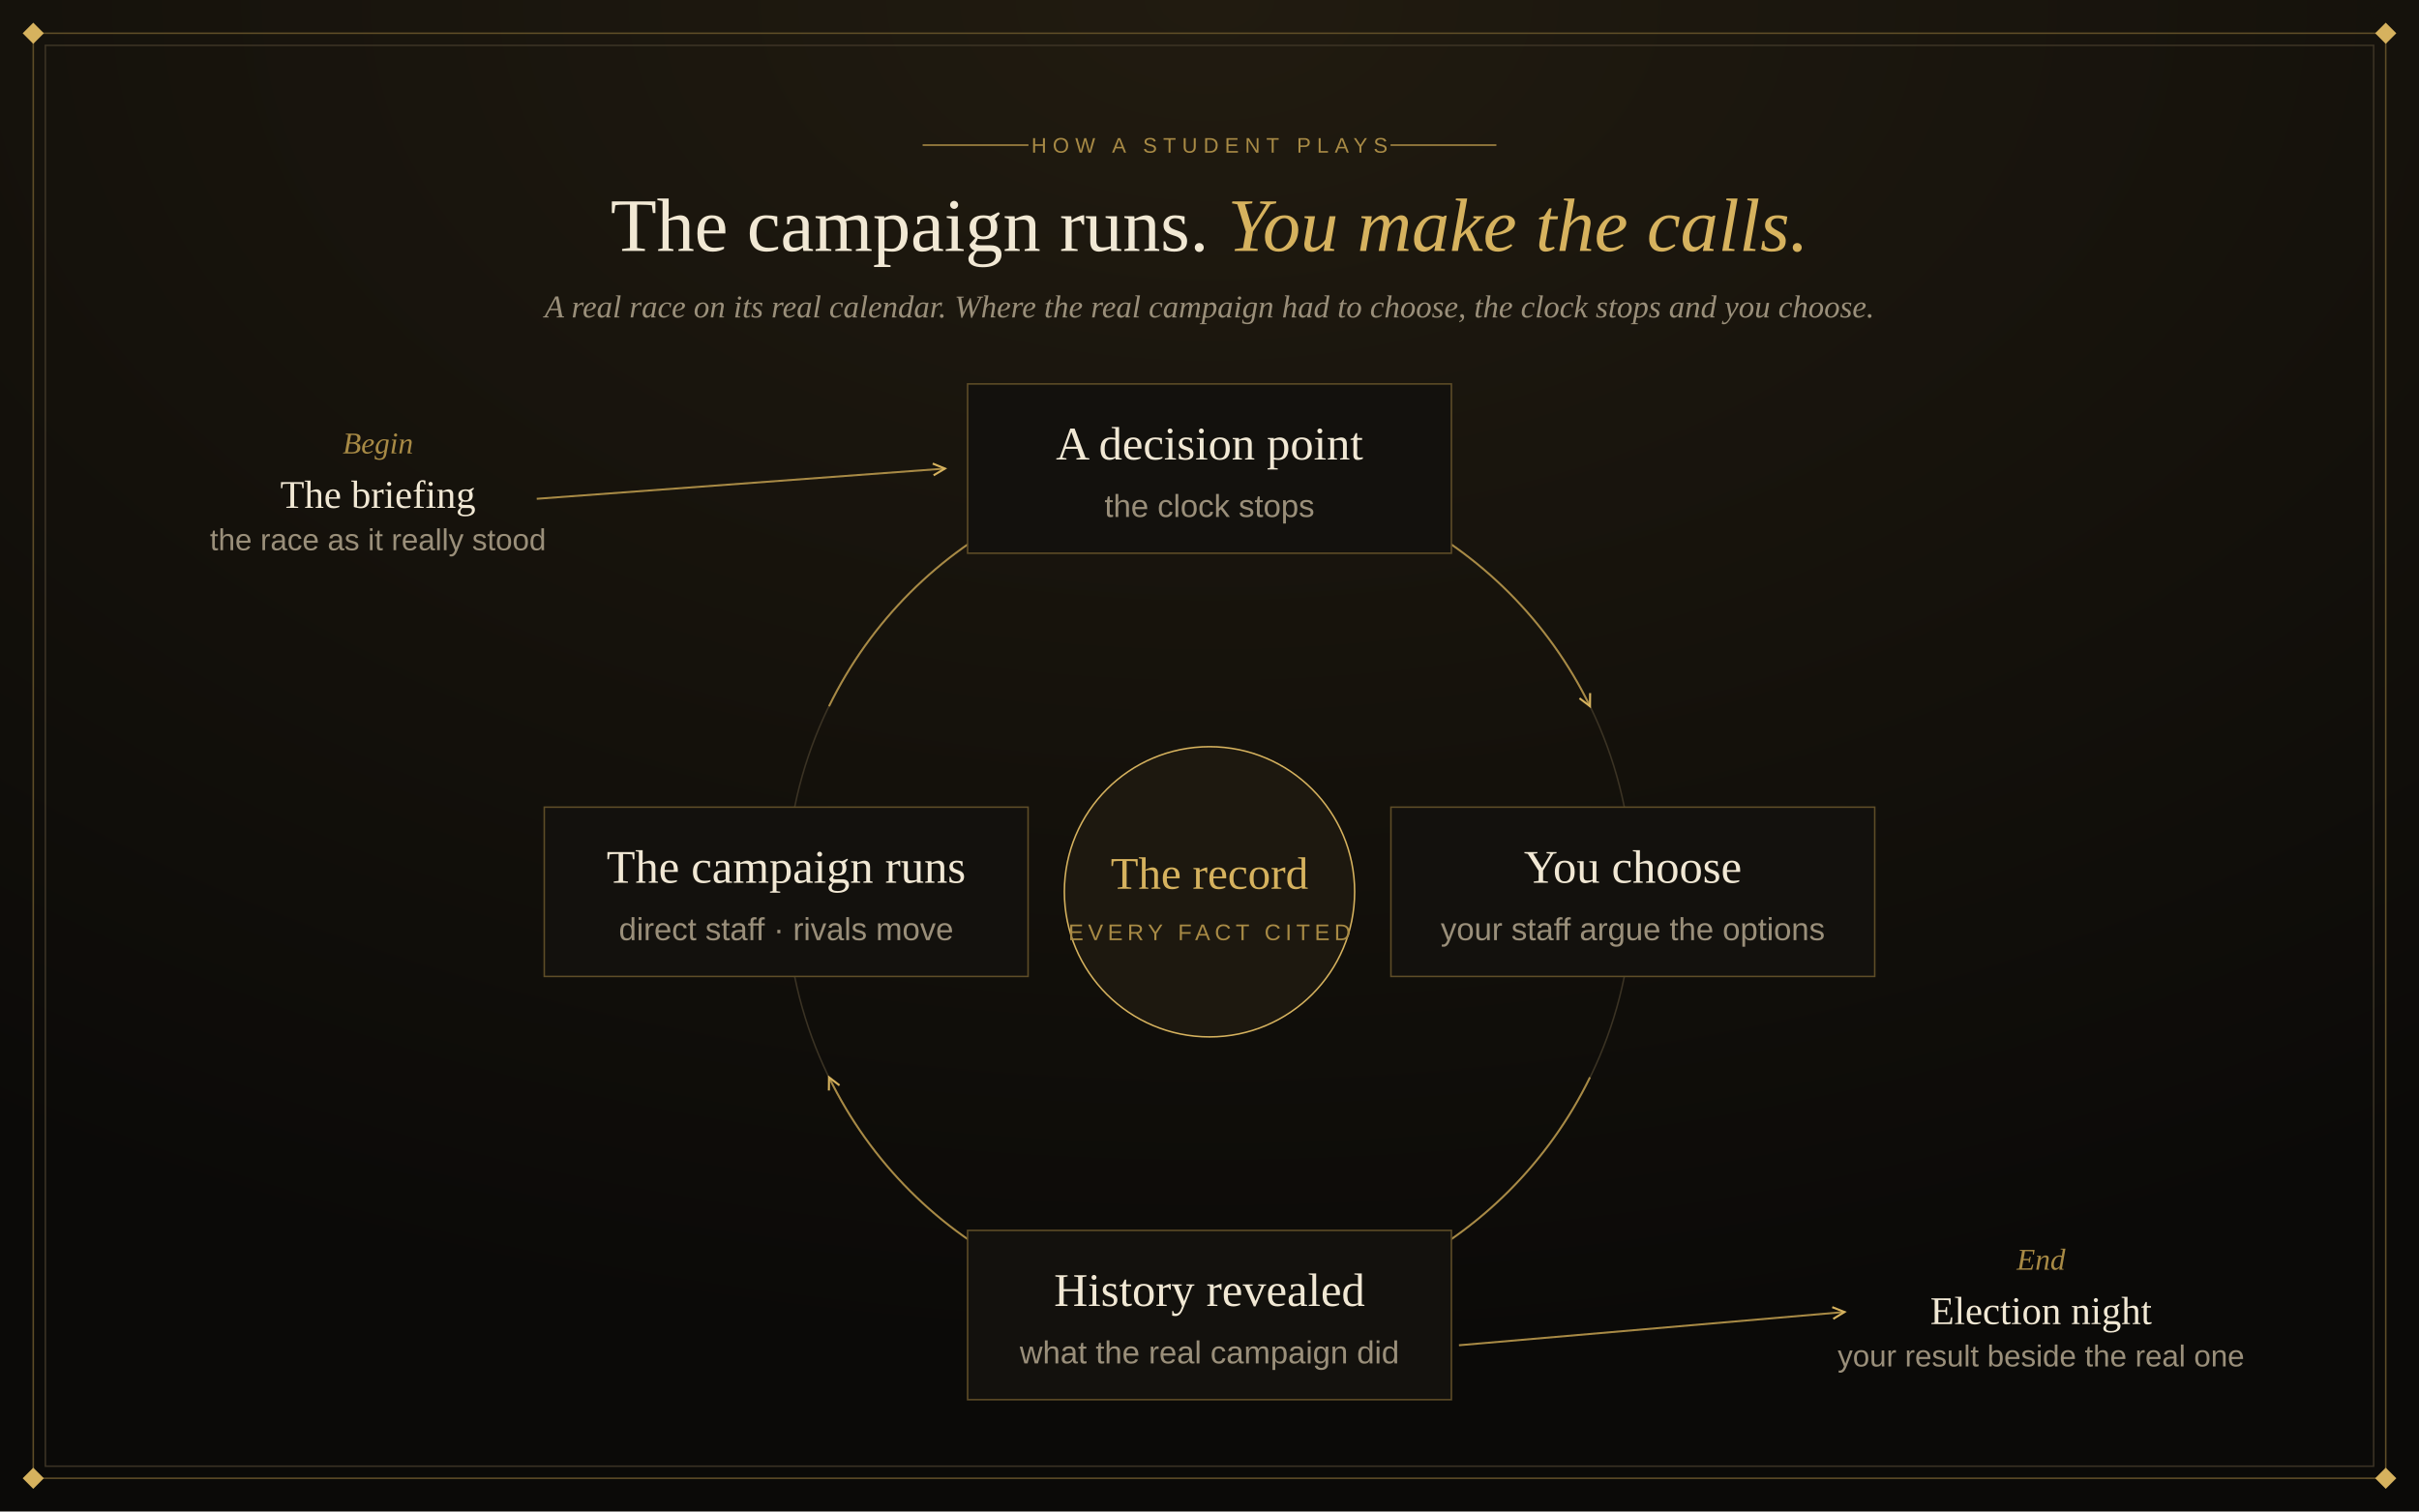
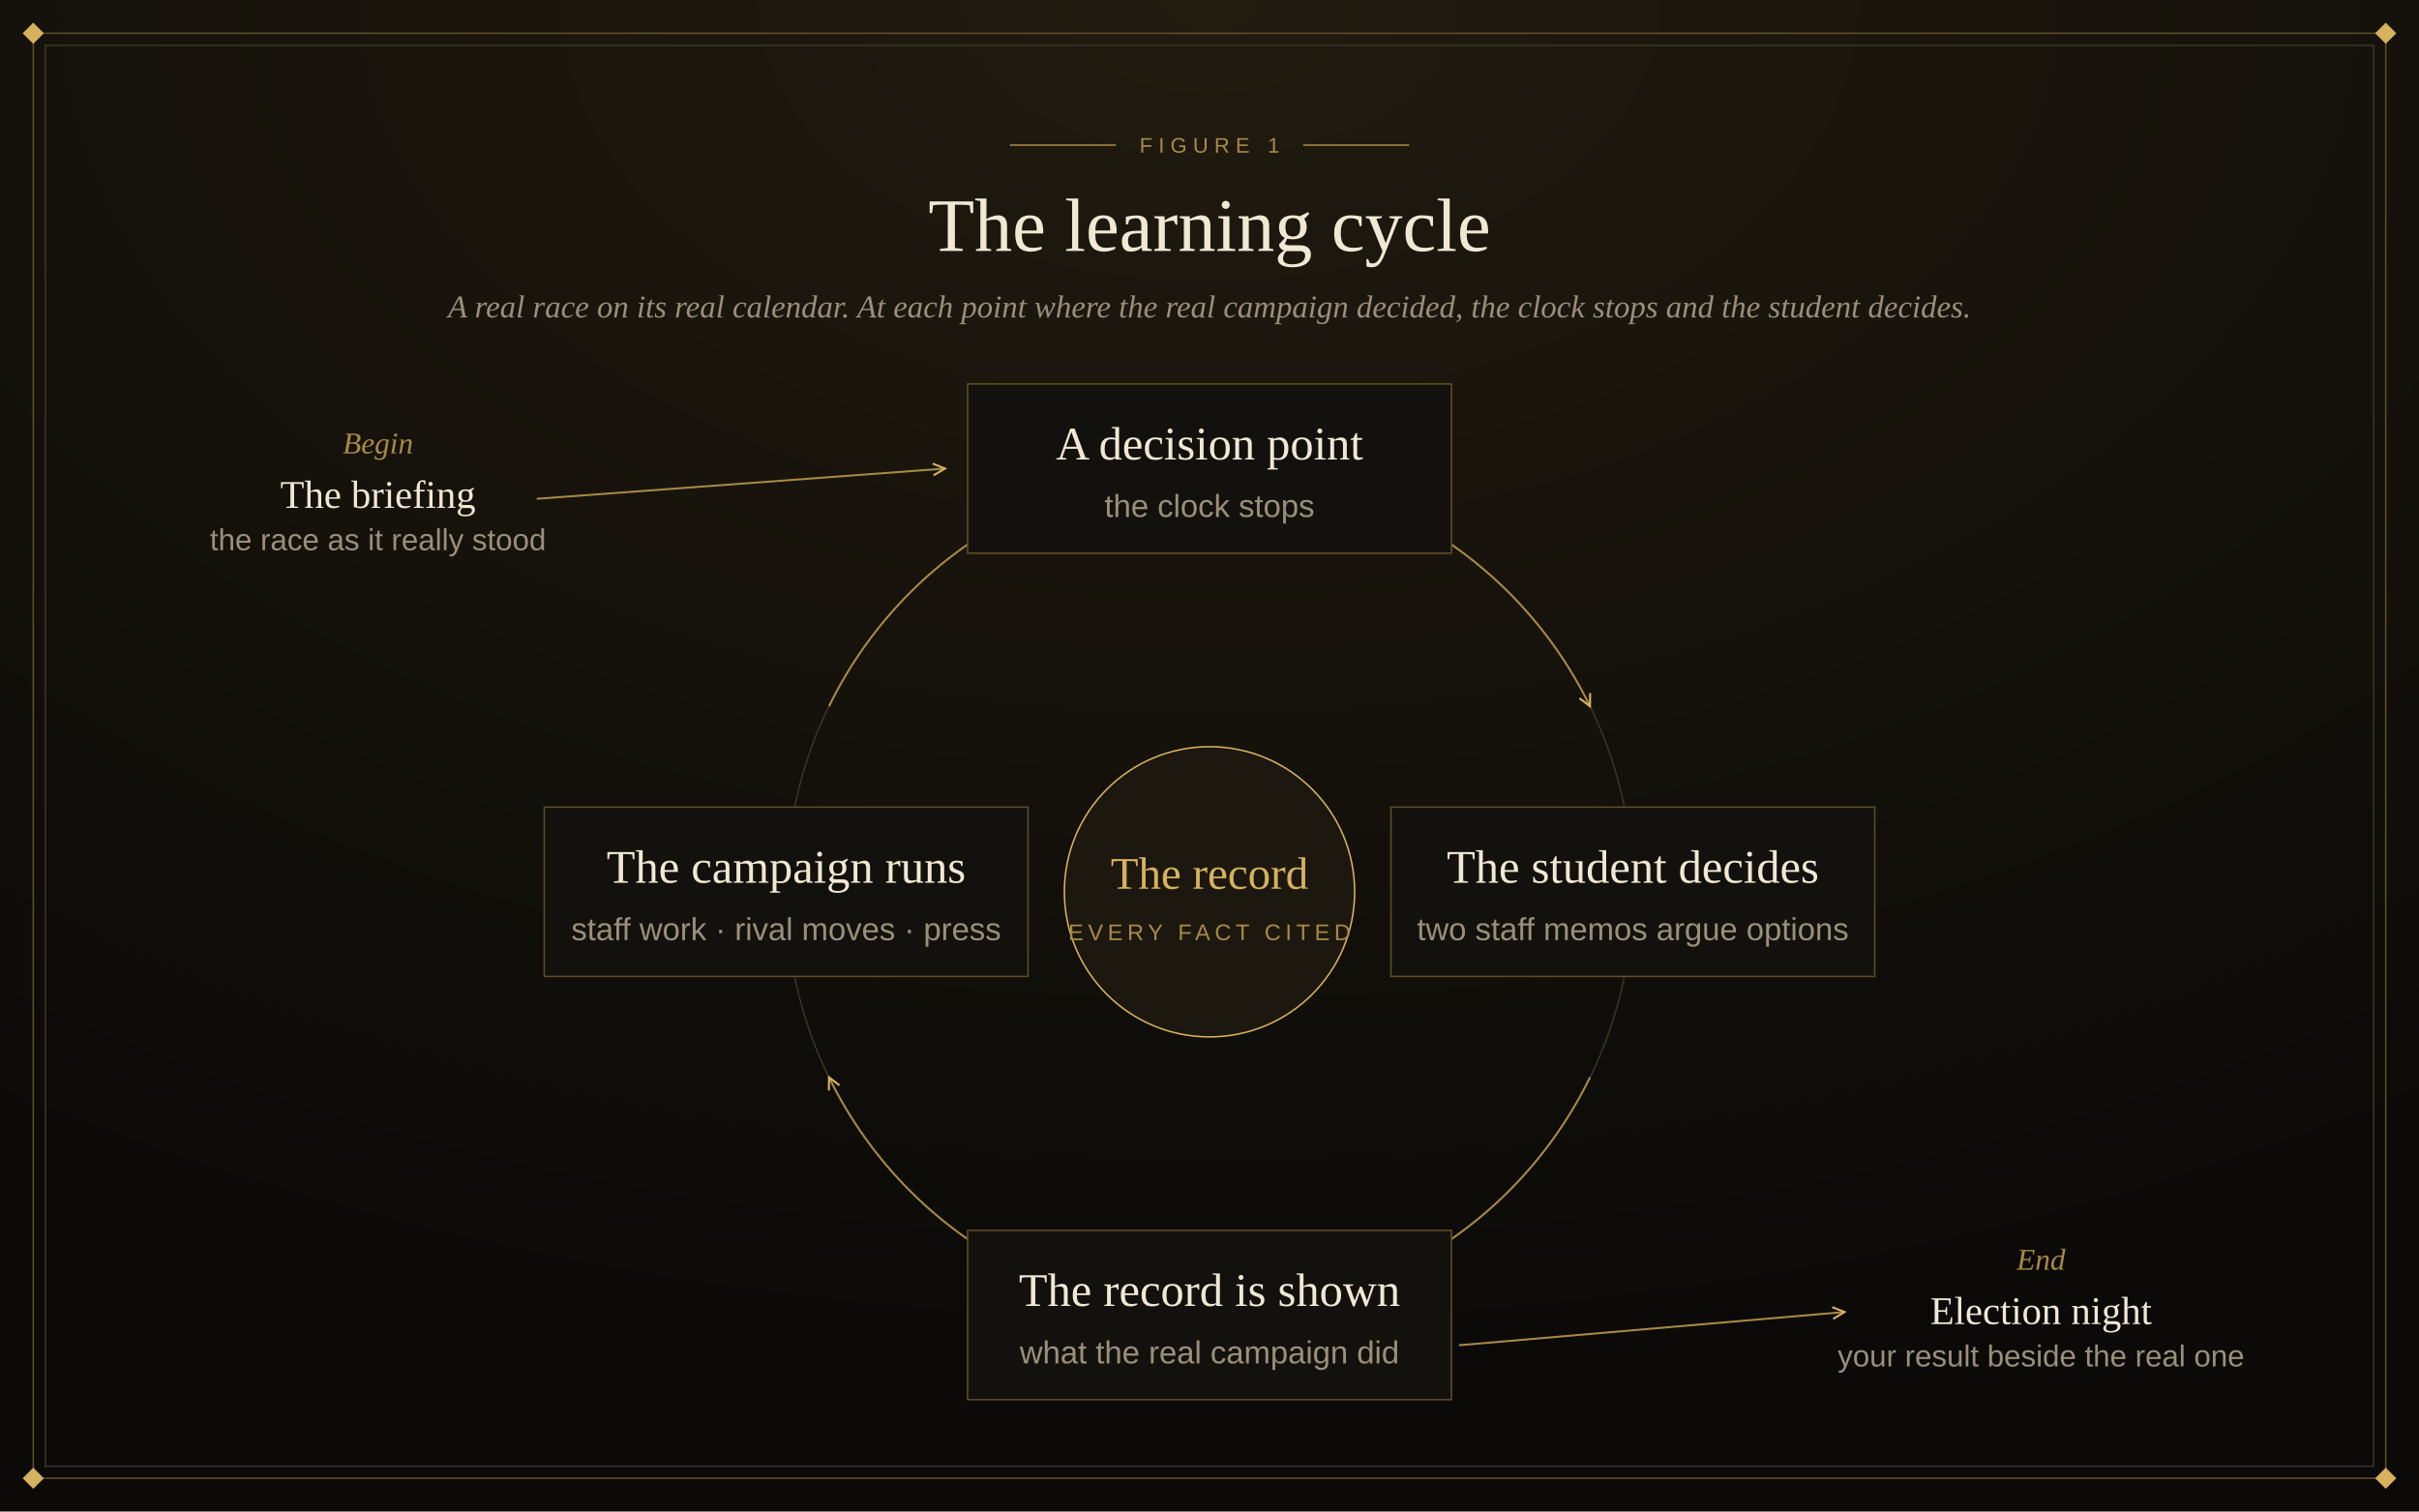
<svg xmlns="http://www.w3.org/2000/svg" viewBox="0 0 1600 1000" width="1600" height="1000">
  <defs>
    <radialGradient id="glow" cx="50%" cy="0%" r="90%">
      <stop offset="0" stop-color="#211b10" />
      <stop offset="1" stop-color="#0b0a08" />
    </radialGradient>
    <marker id="h" viewBox="0 0 12 12" refX="10" refY="6" markerWidth="9" markerHeight="9" orient="auto-start-reverse">
      <path d="M2,2 L10,6 L2,10" fill="none" stroke="#d6b25e" stroke-width="1.4" />
    </marker>
  </defs>
  <rect width="1600" height="1000" fill="url(#glow)" />
  <rect x="22" y="22" width="1556" height="956" fill="none" stroke="#5e4d27" />
  <rect x="30" y="30" width="1540" height="940" fill="none" stroke="#3b3324" />
  <path d="M22,15 L29,22 L22,29 L15,22 z" fill="#d6b25e" />
  <path d="M1578,15 L1585,22 L1578,29 L1571,22 z" fill="#d6b25e" />
  <path d="M22,971 L29,978 L22,985 L15,978 z" fill="#d6b25e" />
  <path d="M1578,971 L1585,978 L1578,985 L1571,978 z" fill="#d6b25e" />
-   <line x1="610.25" y1="96" x2="680.25" y2="96" stroke="#a88a45" />
-   <line x1="919.75" y1="96" x2="989.75" y2="96" stroke="#a88a45" />
-   <text x="800" y="101" text-anchor="middle" font-family="'Helvetica Neue', 'Segoe UI', Arial, sans-serif" font-size="14" letter-spacing="4" fill="#a88a45">HOW A STUDENT PLAYS</text>
-   <text x="800" y="166" text-anchor="middle" font-family="Georgia, 'Times New Roman', serif" font-size="50" fill="#f1e8d4">The campaign runs. <tspan font-style="italic" fill="#d6b25e">You make the calls.</tspan>
-   </text>
-   <text x="800" y="210" text-anchor="middle" font-family="Georgia, 'Times New Roman', serif" font-style="italic" font-size="21" fill="#9a8f7a">A real race on its real calendar. Where the real campaign had to choose, the clock stops and you choose.</text>
+   <line x1="668" y1="96" x2="738" y2="96" stroke="#a88a45" />
+   <line x1="862" y1="96" x2="932" y2="96" stroke="#a88a45" />
+   <text x="800" y="101" text-anchor="middle" font-family="'Helvetica Neue', 'Segoe UI', Arial, sans-serif" font-size="14" letter-spacing="4" fill="#a88a45">FIGURE 1</text>
+   <text x="800" y="166" text-anchor="middle" font-family="Georgia, 'Times New Roman', serif" font-size="50" fill="#f1e8d4">The learning cycle</text>
+   <text x="800" y="210" text-anchor="middle" font-family="Georgia, 'Times New Roman', serif" font-style="italic" font-size="21" fill="#9a8f7a">A real race on its real calendar. At each point where the real campaign decided, the clock stops and the student decides.</text>
  <circle cx="800" cy="590" r="280" fill="none" stroke="#3b3324" />
  <path d="M922.744,338.338 A280,280 0 0 1 1051.662,467.256" fill="none" stroke="#a88a45" stroke-width="1.3" marker-end="url(#h)" />
  <path d="M1051.662,712.744 A280,280 0 0 1 922.744,841.662" fill="none" stroke="#a88a45" stroke-width="1.3" marker-end="url(#h)" />
  <path d="M677.256,841.662 A280,280 0 0 1 548.338,712.744" fill="none" stroke="#a88a45" stroke-width="1.3" marker-end="url(#h)" />
  <path d="M548.338,467.256 A280,280 0 0 1 677.256,338.338" fill="none" stroke="#a88a45" stroke-width="1.3" marker-end="url(#h)" />
  <circle cx="800" cy="590" r="96" fill="#1d180f" stroke="#d6b25e" />
  <text x="800" y="588" text-anchor="middle" font-family="Georgia, 'Times New Roman', serif" font-size="30" fill="#d6b25e">The record</text>
  <text x="800" y="622" text-anchor="middle" font-family="'Helvetica Neue', 'Segoe UI', Arial, sans-serif" font-size="15" letter-spacing="3" fill="#a88a45">EVERY FACT CITED</text>
  <rect x="640" y="254" width="320" height="112" fill="#13110d" stroke="#5e4d27" stroke-width="1" />
  <text x="800" y="304" text-anchor="middle" font-family="Georgia, 'Times New Roman', serif" font-size="31" fill="#f1e8d4">A decision point</text>
  <text x="800" y="342" text-anchor="middle" font-family="'Helvetica Neue', 'Segoe UI', Arial, sans-serif" font-size="21" fill="#9a8f7a">the clock stops</text>
  <rect x="920" y="534" width="320" height="112" fill="#13110d" stroke="#5e4d27" stroke-width="1" />
-   <text x="1080" y="584" text-anchor="middle" font-family="Georgia, 'Times New Roman', serif" font-size="31" fill="#f1e8d4">You choose</text>
-   <text x="1080" y="622" text-anchor="middle" font-family="'Helvetica Neue', 'Segoe UI', Arial, sans-serif" font-size="21" fill="#9a8f7a">your staff argue the options</text>
+   <text x="1080" y="584" text-anchor="middle" font-family="Georgia, 'Times New Roman', serif" font-size="31" fill="#f1e8d4">The student decides</text>
+   <text x="1080" y="622" text-anchor="middle" font-family="'Helvetica Neue', 'Segoe UI', Arial, sans-serif" font-size="21" fill="#9a8f7a">two staff memos argue options</text>
  <rect x="640" y="814" width="320" height="112" fill="#13110d" stroke="#5e4d27" stroke-width="1" />
-   <text x="800" y="864" text-anchor="middle" font-family="Georgia, 'Times New Roman', serif" font-size="31" fill="#f1e8d4">History revealed</text>
+   <text x="800" y="864" text-anchor="middle" font-family="Georgia, 'Times New Roman', serif" font-size="31" fill="#f1e8d4">The record is shown</text>
  <text x="800" y="902" text-anchor="middle" font-family="'Helvetica Neue', 'Segoe UI', Arial, sans-serif" font-size="21" fill="#9a8f7a">what the real campaign did</text>
  <rect x="360" y="534" width="320" height="112" fill="#13110d" stroke="#5e4d27" stroke-width="1" />
  <text x="520" y="584" text-anchor="middle" font-family="Georgia, 'Times New Roman', serif" font-size="31" fill="#f1e8d4">The campaign runs</text>
-   <text x="520" y="622" text-anchor="middle" font-family="'Helvetica Neue', 'Segoe UI', Arial, sans-serif" font-size="21" fill="#9a8f7a">direct staff · rivals move</text>
+   <text x="520" y="622" text-anchor="middle" font-family="'Helvetica Neue', 'Segoe UI', Arial, sans-serif" font-size="21" fill="#9a8f7a">staff work · rival moves · press</text>
  <text x="250" y="300" text-anchor="middle" font-family="Georgia, 'Times New Roman', serif" font-size="20" font-style="italic" fill="#a88a45">Begin</text>
  <text x="250" y="336" text-anchor="middle" font-family="Georgia, 'Times New Roman', serif" font-size="26" fill="#f1e8d4">The briefing</text>
  <text x="250" y="364" text-anchor="middle" font-family="'Helvetica Neue', 'Segoe UI', Arial, sans-serif" font-size="20" fill="#9a8f7a">the race as it really stood</text>
  <path d="M355,330 L625,310" fill="none" stroke="#a88a45" stroke-width="1.3" marker-end="url(#h)" />
  <text x="1350" y="840" text-anchor="middle" font-family="Georgia, 'Times New Roman', serif" font-size="20" font-style="italic" fill="#a88a45">End</text>
  <text x="1350" y="876" text-anchor="middle" font-family="Georgia, 'Times New Roman', serif" font-size="26" fill="#f1e8d4">Election night</text>
  <text x="1350" y="904" text-anchor="middle" font-family="'Helvetica Neue', 'Segoe UI', Arial, sans-serif" font-size="20" fill="#9a8f7a">your result beside the real one</text>
  <path d="M965,890 L1220,868" fill="none" stroke="#a88a45" stroke-width="1.3" marker-end="url(#h)" />
</svg>
